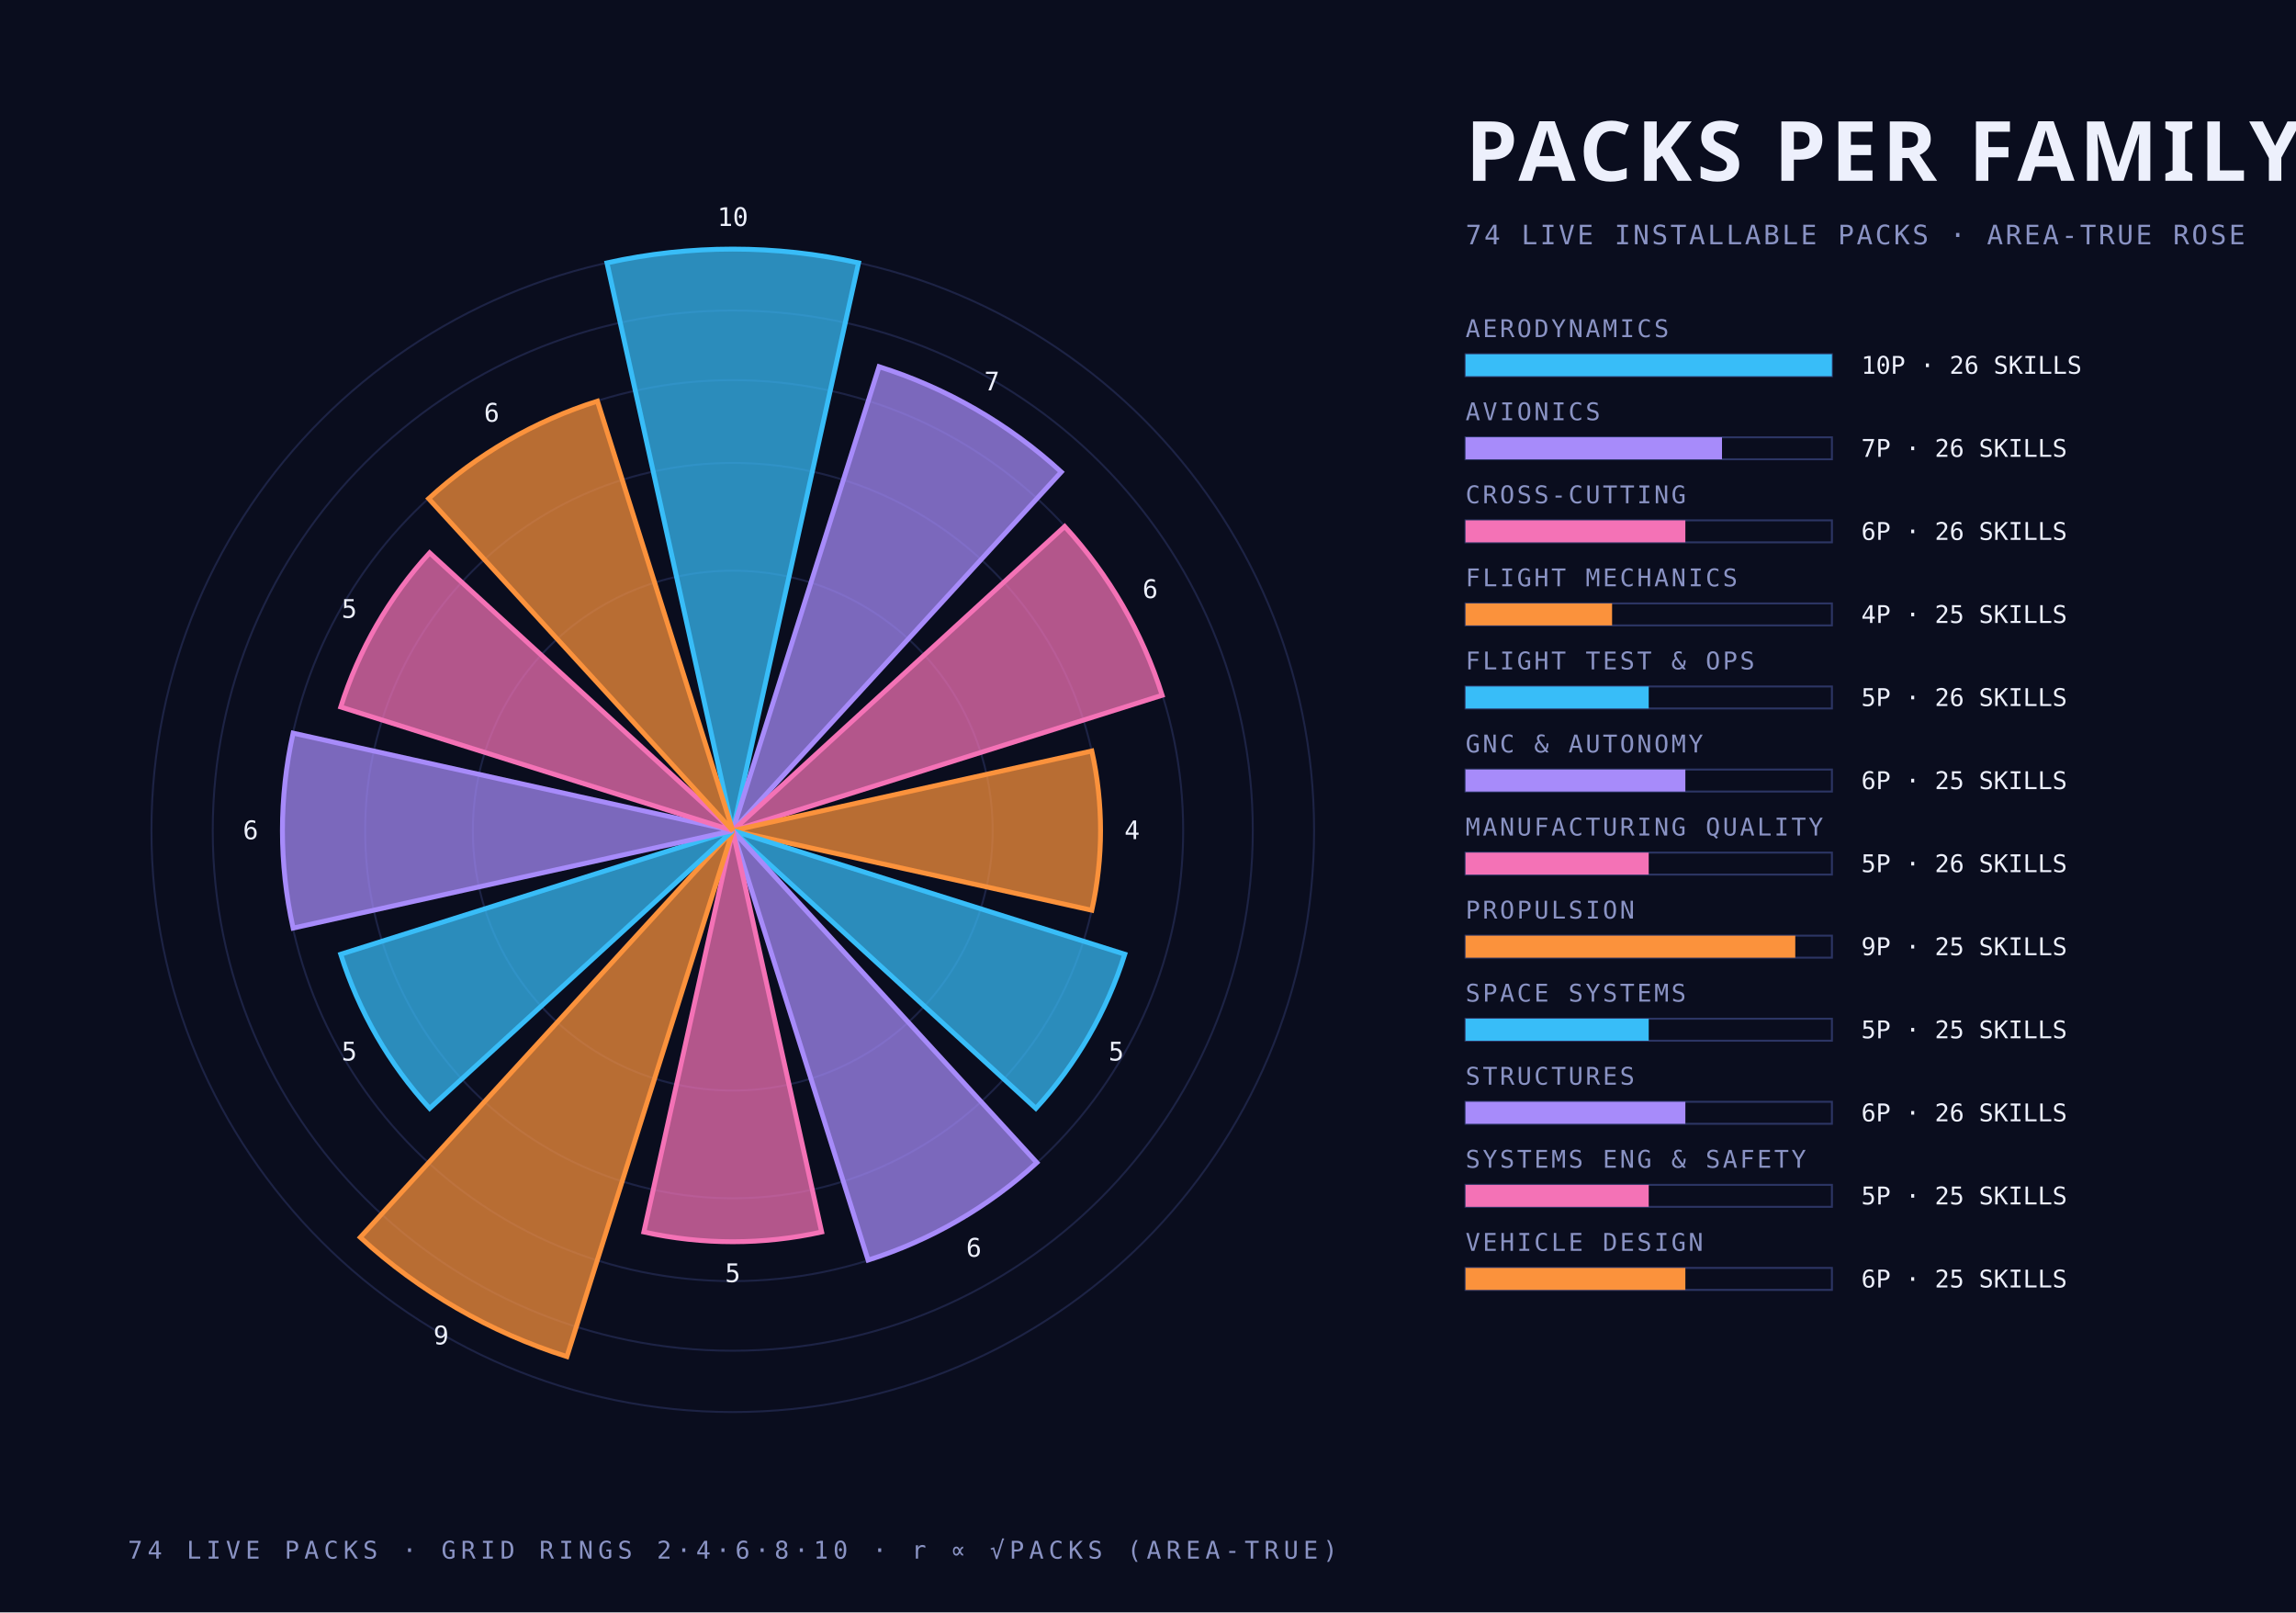
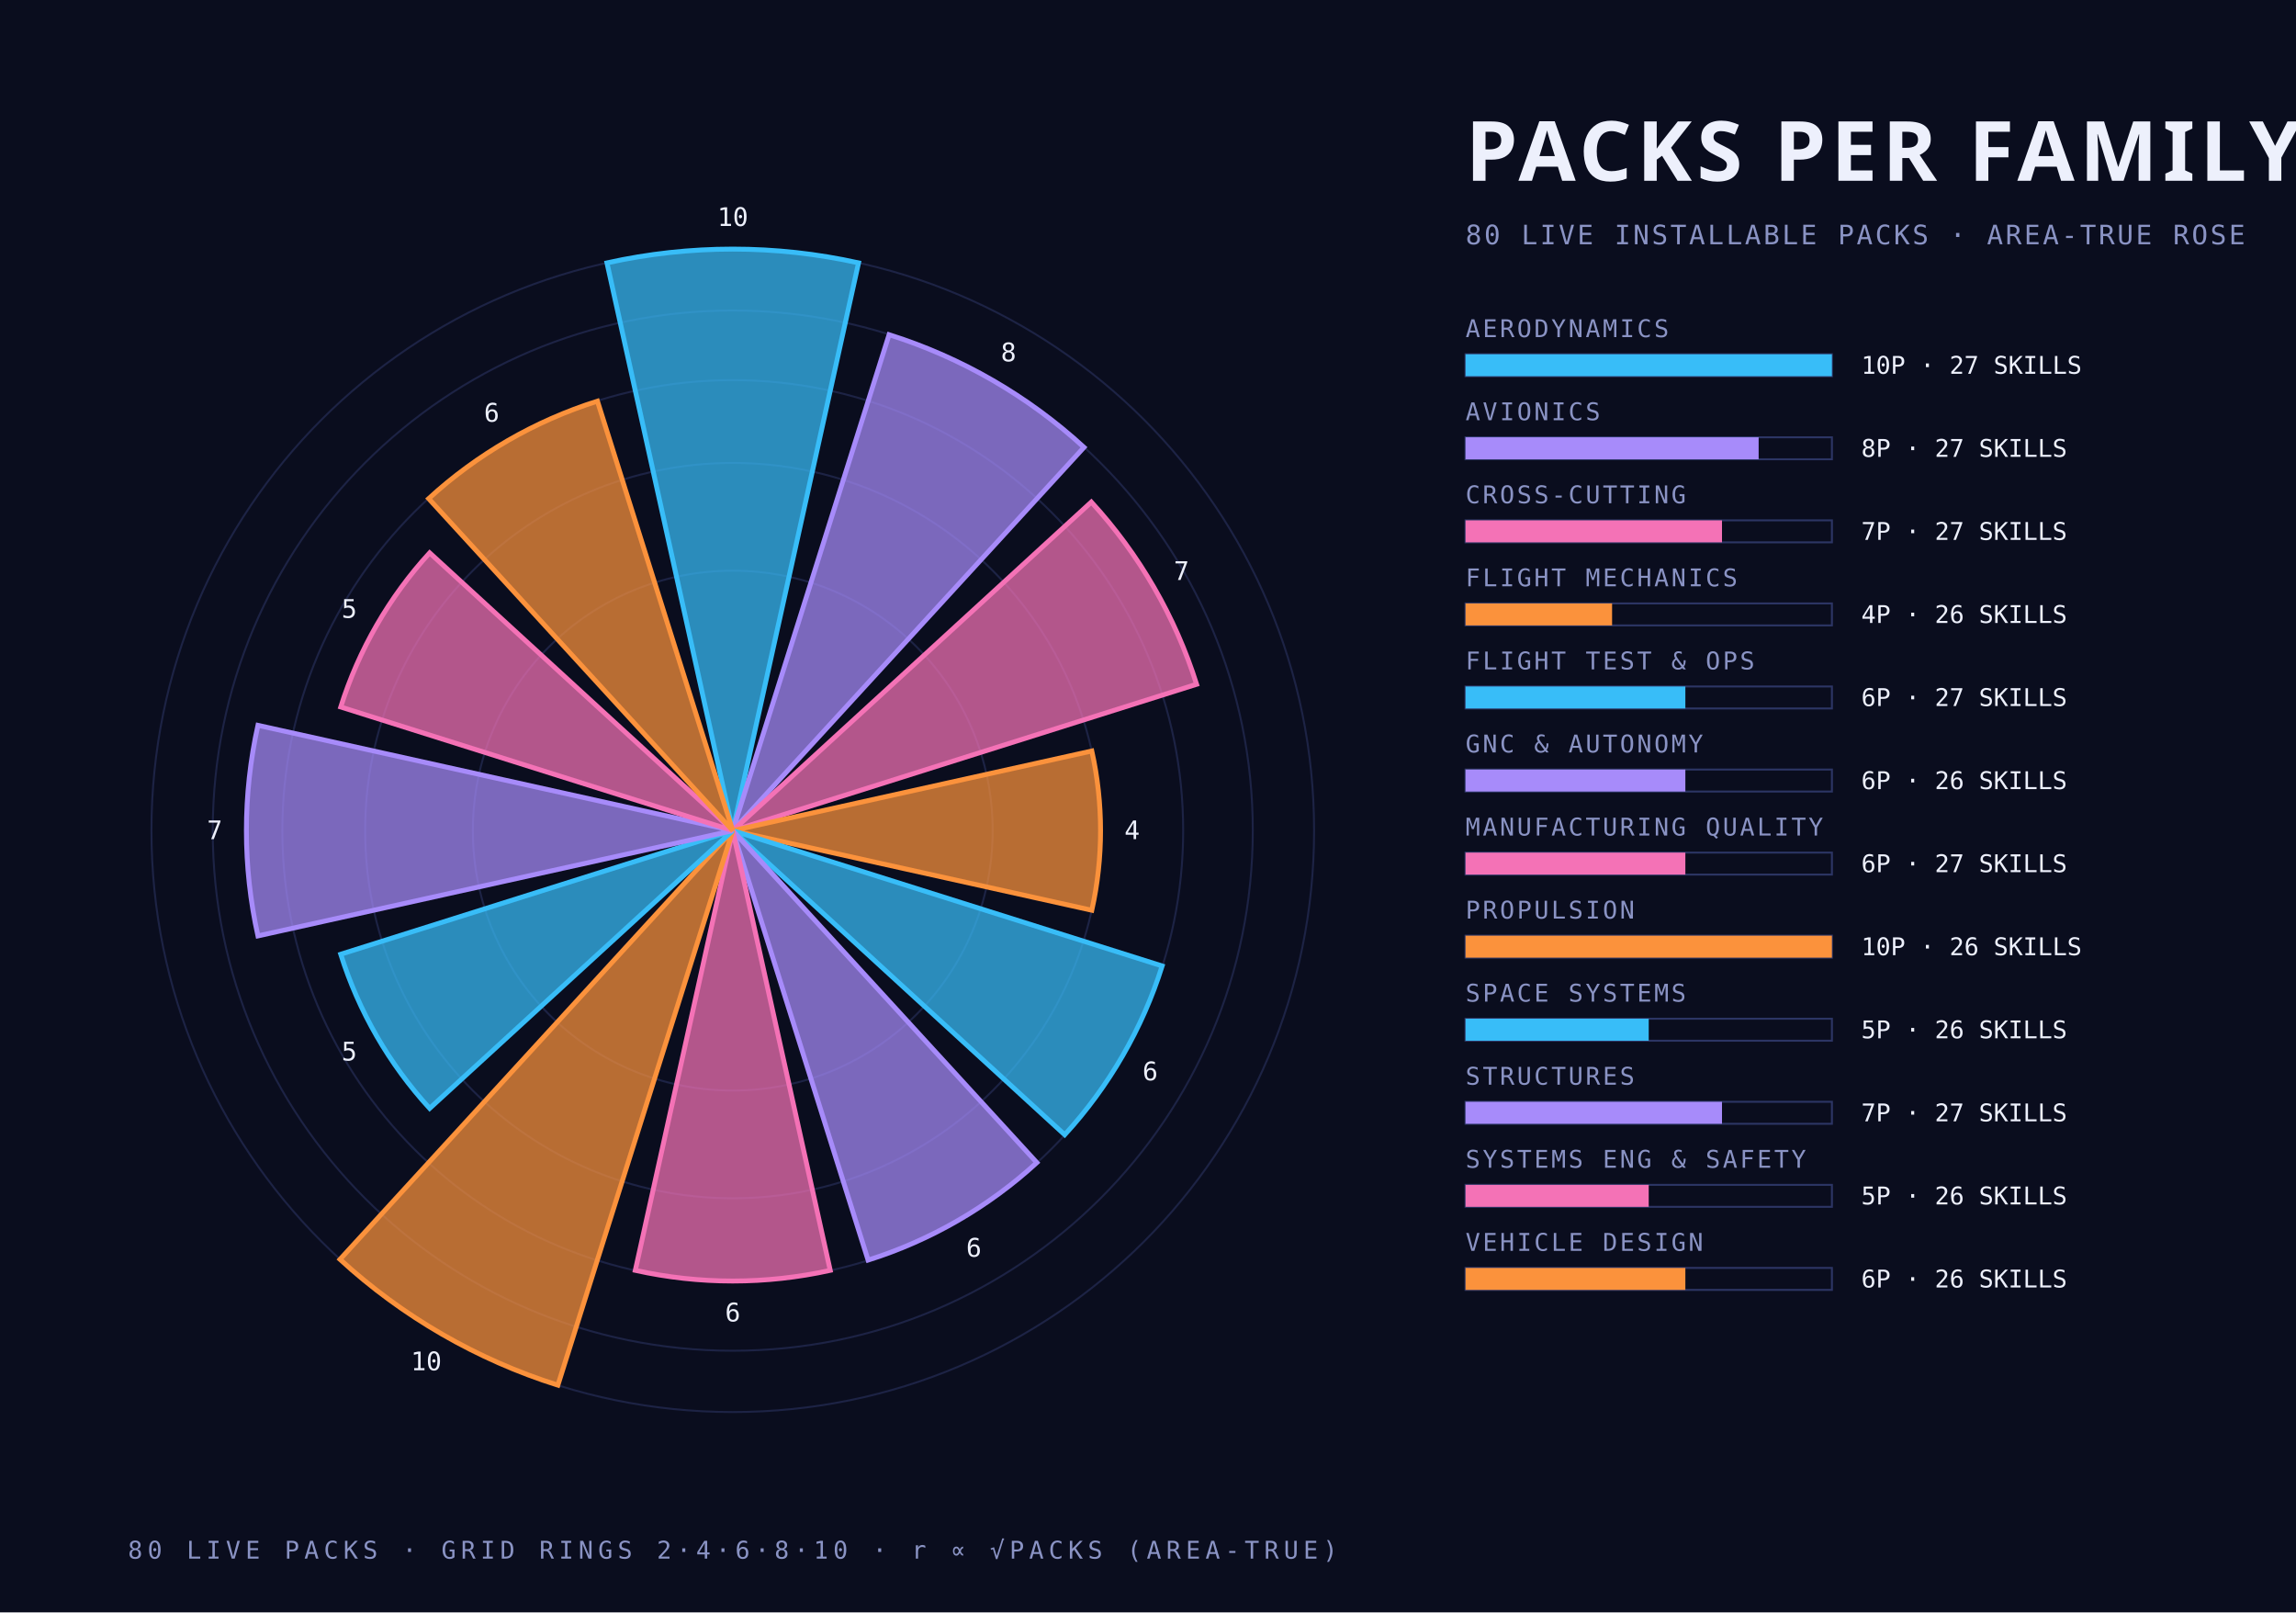
<svg xmlns="http://www.w3.org/2000/svg" width="940" height="660" viewBox="0 0 940 660">
  <style>
    .mono { font-family: "JetBrains Mono", "IBM Plex Mono", "Menlo", monospace; }
    .cond { font-family: "Barlow Condensed", "DIN Condensed", "Arial Narrow", sans-serif; font-weight: 700; text-transform: uppercase; }
    .serif { font-family: "Instrument Serif", Georgia, serif; font-style: italic; }
  </style>
  <rect width="940" height="660" fill="#0a0d1e" />
  <circle cx="300" cy="340" r="106.4" fill="none" stroke="#2c3564" stroke-width="0.8" stroke-opacity="0.55" />
  <circle cx="300" cy="340" r="150.5" fill="none" stroke="#2c3564" stroke-width="0.8" stroke-opacity="0.55" />
  <circle cx="300" cy="340" r="184.4" fill="none" stroke="#2c3564" stroke-width="0.8" stroke-opacity="0.55" />
  <circle cx="300" cy="340" r="212.9" fill="none" stroke="#2c3564" stroke-width="0.8" stroke-opacity="0.55" />
  <circle cx="300" cy="340" r="238.0" fill="none" stroke="#2c3564" stroke-width="0.8" stroke-opacity="0.55" />
  <path d="M 300 340 L 248.5 107.6 A 238.0 238.0 0 0 1 351.5 107.6 Z" fill="#38bdf8" fill-opacity="0.72" stroke="#38bdf8" stroke-width="2" />
  <text class="mono" x="300.0" y="92.5" text-anchor="middle" font-size="10.5" fill="#edf0fc">10</text>
-   <path d="M 300 340 L 359.9 150.1 A 199.1 199.1 0 0 1 434.5 193.2 Z" fill="#a78bfa" fill-opacity="0.72" stroke="#a78bfa" stroke-width="2" />
-   <text class="mono" x="406.1" y="159.8" text-anchor="middle" font-size="10.5" fill="#edf0fc">7</text>
-   <path d="M 300 340 L 435.9 215.5 A 184.4 184.4 0 0 1 475.8 284.6 Z" fill="#f472b6" fill-opacity="0.72" stroke="#f472b6" stroke-width="2" />
-   <text class="mono" x="470.9" y="244.8" text-anchor="middle" font-size="10.5" fill="#edf0fc">6</text>
+   <path d="M 300 340 L 364.0 137.0 A 212.9 212.9 0 0 1 443.8 183.1 Z" fill="#a78bfa" fill-opacity="0.72" stroke="#a78bfa" stroke-width="2" />
+   <text class="mono" x="412.9" y="147.9" text-anchor="middle" font-size="10.5" fill="#edf0fc">8</text>
+   <path d="M 300 340 L 446.8 205.5 A 199.1 199.1 0 0 1 489.9 280.1 Z" fill="#f472b6" fill-opacity="0.72" stroke="#f472b6" stroke-width="2" />
+   <text class="mono" x="483.7" y="237.4" text-anchor="middle" font-size="10.5" fill="#edf0fc">7</text>
  <path d="M 300 340 L 447.0 307.4 A 150.5 150.5 0 0 1 447.0 372.6 Z" fill="#fb923c" fill-opacity="0.72" stroke="#fb923c" stroke-width="2" />
  <text class="mono" x="463.5" y="343.5" text-anchor="middle" font-size="10.5" fill="#edf0fc">4</text>
-   <path d="M 300 340 L 460.5 390.6 A 168.3 168.3 0 0 1 424.1 453.7 Z" fill="#38bdf8" fill-opacity="0.72" stroke="#38bdf8" stroke-width="2" />
-   <text class="mono" x="457.0" y="434.1" text-anchor="middle" font-size="10.5" fill="#edf0fc">5</text>
+   <path d="M 300 340 L 475.8 395.4 A 184.4 184.4 0 0 1 435.9 464.5 Z" fill="#38bdf8" fill-opacity="0.72" stroke="#38bdf8" stroke-width="2" />
+   <text class="mono" x="470.9" y="442.2" text-anchor="middle" font-size="10.5" fill="#edf0fc">6</text>
  <path d="M 300 340 L 424.5 475.9 A 184.4 184.4 0 0 1 355.4 515.8 Z" fill="#a78bfa" fill-opacity="0.72" stroke="#a78bfa" stroke-width="2" />
  <text class="mono" x="398.7" y="514.4" text-anchor="middle" font-size="10.5" fill="#edf0fc">6</text>
-   <path d="M 300 340 L 336.4 504.3 A 168.3 168.3 0 0 1 263.6 504.3 Z" fill="#f472b6" fill-opacity="0.72" stroke="#f472b6" stroke-width="2" />
-   <text class="mono" x="300.0" y="524.8" text-anchor="middle" font-size="10.5" fill="#edf0fc">5</text>
-   <path d="M 300 340 L 232.1 555.3 A 225.8 225.8 0 0 1 147.5 506.5 Z" fill="#fb923c" fill-opacity="0.72" stroke="#fb923c" stroke-width="2" />
-   <text class="mono" x="180.6" y="550.3" text-anchor="middle" font-size="10.5" fill="#edf0fc">9</text>
+   <path d="M 300 340 L 339.9 520.0 A 184.4 184.4 0 0 1 260.1 520.0 Z" fill="#f472b6" fill-opacity="0.72" stroke="#f472b6" stroke-width="2" />
+   <text class="mono" x="300.0" y="540.9" text-anchor="middle" font-size="10.5" fill="#edf0fc">6</text>
+   <path d="M 300 340 L 228.4 567.0 A 238.0 238.0 0 0 1 139.2 515.5 Z" fill="#fb923c" fill-opacity="0.72" stroke="#fb923c" stroke-width="2" />
+   <text class="mono" x="174.5" y="560.9" text-anchor="middle" font-size="10.5" fill="#edf0fc">10</text>
  <path d="M 300 340 L 175.9 453.7 A 168.3 168.3 0 0 1 139.5 390.6 Z" fill="#38bdf8" fill-opacity="0.72" stroke="#38bdf8" stroke-width="2" />
  <text class="mono" x="143.0" y="434.1" text-anchor="middle" font-size="10.5" fill="#edf0fc">5</text>
-   <path d="M 300 340 L 120.0 379.9 A 184.4 184.4 0 0 1 120.0 300.1 Z" fill="#a78bfa" fill-opacity="0.72" stroke="#a78bfa" stroke-width="2" />
-   <text class="mono" x="102.6" y="343.5" text-anchor="middle" font-size="10.5" fill="#edf0fc">6</text>
+   <path d="M 300 340 L 105.6 383.1 A 199.1 199.1 0 0 1 105.6 296.9 Z" fill="#a78bfa" fill-opacity="0.72" stroke="#a78bfa" stroke-width="2" />
+   <text class="mono" x="87.9" y="343.5" text-anchor="middle" font-size="10.5" fill="#edf0fc">7</text>
  <path d="M 300 340 L 139.5 289.4 A 168.3 168.3 0 0 1 175.9 226.3 Z" fill="#f472b6" fill-opacity="0.72" stroke="#f472b6" stroke-width="2" />
  <text class="mono" x="143.0" y="252.9" text-anchor="middle" font-size="10.5" fill="#edf0fc">5</text>
  <path d="M 300 340 L 175.5 204.1 A 184.4 184.4 0 0 1 244.6 164.2 Z" fill="#fb923c" fill-opacity="0.72" stroke="#fb923c" stroke-width="2" />
  <text class="mono" x="201.3" y="172.6" text-anchor="middle" font-size="10.5" fill="#edf0fc">6</text>
  <text class="cond" x="600.0" y="74.0" text-anchor="start" font-size="34" fill="#edf0fc" letter-spacing="2">PACKS PER FAMILY</text>
-   <text class="mono" x="600.0" y="100.0" text-anchor="start" font-size="11" fill="#8a93c4" letter-spacing="1">74 LIVE INSTALLABLE PACKS · AREA-TRUE ROSE</text>
+   <text class="mono" x="600.0" y="100.0" text-anchor="start" font-size="11" fill="#8a93c4" letter-spacing="1">80 LIVE INSTALLABLE PACKS · AREA-TRUE ROSE</text>
  <text class="mono" x="600.0" y="138.0" text-anchor="start" font-size="10" fill="#8a93c4" letter-spacing="1">AERODYNAMICS</text>
  <rect x="600" y="145" width="150" height="9" fill="none" stroke="#2c3564" stroke-width="0.8" />
  <rect x="600" y="145" width="150.0" height="9" fill="#38bdf8" />
-   <text class="mono" x="762.0" y="153.0" text-anchor="start" font-size="10" fill="#edf0fc">10P · 26 SKILLS</text>
+   <text class="mono" x="762.0" y="153.0" text-anchor="start" font-size="10" fill="#edf0fc">10P · 27 SKILLS</text>
  <text class="mono" x="600.0" y="172.0" text-anchor="start" font-size="10" fill="#8a93c4" letter-spacing="1">AVIONICS</text>
  <rect x="600" y="179" width="150" height="9" fill="none" stroke="#2c3564" stroke-width="0.8" />
-   <rect x="600" y="179" width="105.0" height="9" fill="#a78bfa" />
-   <text class="mono" x="762.0" y="187.0" text-anchor="start" font-size="10" fill="#edf0fc">7P · 26 SKILLS</text>
+   <rect x="600" y="179" width="120.0" height="9" fill="#a78bfa" />
+   <text class="mono" x="762.0" y="187.0" text-anchor="start" font-size="10" fill="#edf0fc">8P · 27 SKILLS</text>
  <text class="mono" x="600.0" y="206.0" text-anchor="start" font-size="10" fill="#8a93c4" letter-spacing="1">CROSS-CUTTING</text>
  <rect x="600" y="213" width="150" height="9" fill="none" stroke="#2c3564" stroke-width="0.8" />
-   <rect x="600" y="213" width="90.0" height="9" fill="#f472b6" />
-   <text class="mono" x="762.0" y="221.0" text-anchor="start" font-size="10" fill="#edf0fc">6P · 26 SKILLS</text>
+   <rect x="600" y="213" width="105.0" height="9" fill="#f472b6" />
+   <text class="mono" x="762.0" y="221.0" text-anchor="start" font-size="10" fill="#edf0fc">7P · 27 SKILLS</text>
  <text class="mono" x="600.0" y="240.0" text-anchor="start" font-size="10" fill="#8a93c4" letter-spacing="1">FLIGHT MECHANICS</text>
  <rect x="600" y="247" width="150" height="9" fill="none" stroke="#2c3564" stroke-width="0.8" />
  <rect x="600" y="247" width="60.0" height="9" fill="#fb923c" />
-   <text class="mono" x="762.0" y="255.0" text-anchor="start" font-size="10" fill="#edf0fc">4P · 25 SKILLS</text>
+   <text class="mono" x="762.0" y="255.0" text-anchor="start" font-size="10" fill="#edf0fc">4P · 26 SKILLS</text>
  <text class="mono" x="600.0" y="274.0" text-anchor="start" font-size="10" fill="#8a93c4" letter-spacing="1">FLIGHT TEST &amp; OPS</text>
  <rect x="600" y="281" width="150" height="9" fill="none" stroke="#2c3564" stroke-width="0.8" />
-   <rect x="600" y="281" width="75.0" height="9" fill="#38bdf8" />
-   <text class="mono" x="762.0" y="289.0" text-anchor="start" font-size="10" fill="#edf0fc">5P · 26 SKILLS</text>
+   <rect x="600" y="281" width="90.0" height="9" fill="#38bdf8" />
+   <text class="mono" x="762.0" y="289.0" text-anchor="start" font-size="10" fill="#edf0fc">6P · 27 SKILLS</text>
  <text class="mono" x="600.0" y="308.0" text-anchor="start" font-size="10" fill="#8a93c4" letter-spacing="1">GNC &amp; AUTONOMY</text>
  <rect x="600" y="315" width="150" height="9" fill="none" stroke="#2c3564" stroke-width="0.8" />
  <rect x="600" y="315" width="90.0" height="9" fill="#a78bfa" />
-   <text class="mono" x="762.0" y="323.0" text-anchor="start" font-size="10" fill="#edf0fc">6P · 25 SKILLS</text>
+   <text class="mono" x="762.0" y="323.0" text-anchor="start" font-size="10" fill="#edf0fc">6P · 26 SKILLS</text>
  <text class="mono" x="600.0" y="342.0" text-anchor="start" font-size="10" fill="#8a93c4" letter-spacing="1">MANUFACTURING QUALITY</text>
  <rect x="600" y="349" width="150" height="9" fill="none" stroke="#2c3564" stroke-width="0.8" />
-   <rect x="600" y="349" width="75.0" height="9" fill="#f472b6" />
-   <text class="mono" x="762.0" y="357.0" text-anchor="start" font-size="10" fill="#edf0fc">5P · 26 SKILLS</text>
+   <rect x="600" y="349" width="90.0" height="9" fill="#f472b6" />
+   <text class="mono" x="762.0" y="357.0" text-anchor="start" font-size="10" fill="#edf0fc">6P · 27 SKILLS</text>
  <text class="mono" x="600.0" y="376.0" text-anchor="start" font-size="10" fill="#8a93c4" letter-spacing="1">PROPULSION</text>
  <rect x="600" y="383" width="150" height="9" fill="none" stroke="#2c3564" stroke-width="0.8" />
-   <rect x="600" y="383" width="135.0" height="9" fill="#fb923c" />
-   <text class="mono" x="762.0" y="391.0" text-anchor="start" font-size="10" fill="#edf0fc">9P · 25 SKILLS</text>
+   <rect x="600" y="383" width="150.0" height="9" fill="#fb923c" />
+   <text class="mono" x="762.0" y="391.0" text-anchor="start" font-size="10" fill="#edf0fc">10P · 26 SKILLS</text>
  <text class="mono" x="600.0" y="410.0" text-anchor="start" font-size="10" fill="#8a93c4" letter-spacing="1">SPACE SYSTEMS</text>
  <rect x="600" y="417" width="150" height="9" fill="none" stroke="#2c3564" stroke-width="0.8" />
  <rect x="600" y="417" width="75.0" height="9" fill="#38bdf8" />
-   <text class="mono" x="762.0" y="425.0" text-anchor="start" font-size="10" fill="#edf0fc">5P · 25 SKILLS</text>
+   <text class="mono" x="762.0" y="425.0" text-anchor="start" font-size="10" fill="#edf0fc">5P · 26 SKILLS</text>
  <text class="mono" x="600.0" y="444.0" text-anchor="start" font-size="10" fill="#8a93c4" letter-spacing="1">STRUCTURES</text>
  <rect x="600" y="451" width="150" height="9" fill="none" stroke="#2c3564" stroke-width="0.8" />
-   <rect x="600" y="451" width="90.0" height="9" fill="#a78bfa" />
-   <text class="mono" x="762.0" y="459.0" text-anchor="start" font-size="10" fill="#edf0fc">6P · 26 SKILLS</text>
+   <rect x="600" y="451" width="105.0" height="9" fill="#a78bfa" />
+   <text class="mono" x="762.0" y="459.0" text-anchor="start" font-size="10" fill="#edf0fc">7P · 27 SKILLS</text>
  <text class="mono" x="600.0" y="478.0" text-anchor="start" font-size="10" fill="#8a93c4" letter-spacing="1">SYSTEMS ENG &amp; SAFETY</text>
  <rect x="600" y="485" width="150" height="9" fill="none" stroke="#2c3564" stroke-width="0.8" />
  <rect x="600" y="485" width="75.0" height="9" fill="#f472b6" />
-   <text class="mono" x="762.0" y="493.0" text-anchor="start" font-size="10" fill="#edf0fc">5P · 25 SKILLS</text>
+   <text class="mono" x="762.0" y="493.0" text-anchor="start" font-size="10" fill="#edf0fc">5P · 26 SKILLS</text>
  <text class="mono" x="600.0" y="512.0" text-anchor="start" font-size="10" fill="#8a93c4" letter-spacing="1">VEHICLE DESIGN</text>
  <rect x="600" y="519" width="150" height="9" fill="none" stroke="#2c3564" stroke-width="0.8" />
  <rect x="600" y="519" width="90.0" height="9" fill="#fb923c" />
-   <text class="mono" x="762.0" y="527.0" text-anchor="start" font-size="10" fill="#edf0fc">6P · 25 SKILLS</text>
-   <text class="mono" x="300.0" y="638.0" text-anchor="middle" font-size="10" fill="#8a93c4" letter-spacing="2">74 LIVE PACKS · GRID RINGS 2·4·6·8·10 · r ∝ √PACKS (AREA-TRUE)</text>
+   <text class="mono" x="762.0" y="527.0" text-anchor="start" font-size="10" fill="#edf0fc">6P · 26 SKILLS</text>
+   <text class="mono" x="300.0" y="638.0" text-anchor="middle" font-size="10" fill="#8a93c4" letter-spacing="2">80 LIVE PACKS · GRID RINGS 2·4·6·8·10 · r ∝ √PACKS (AREA-TRUE)</text>
</svg>
